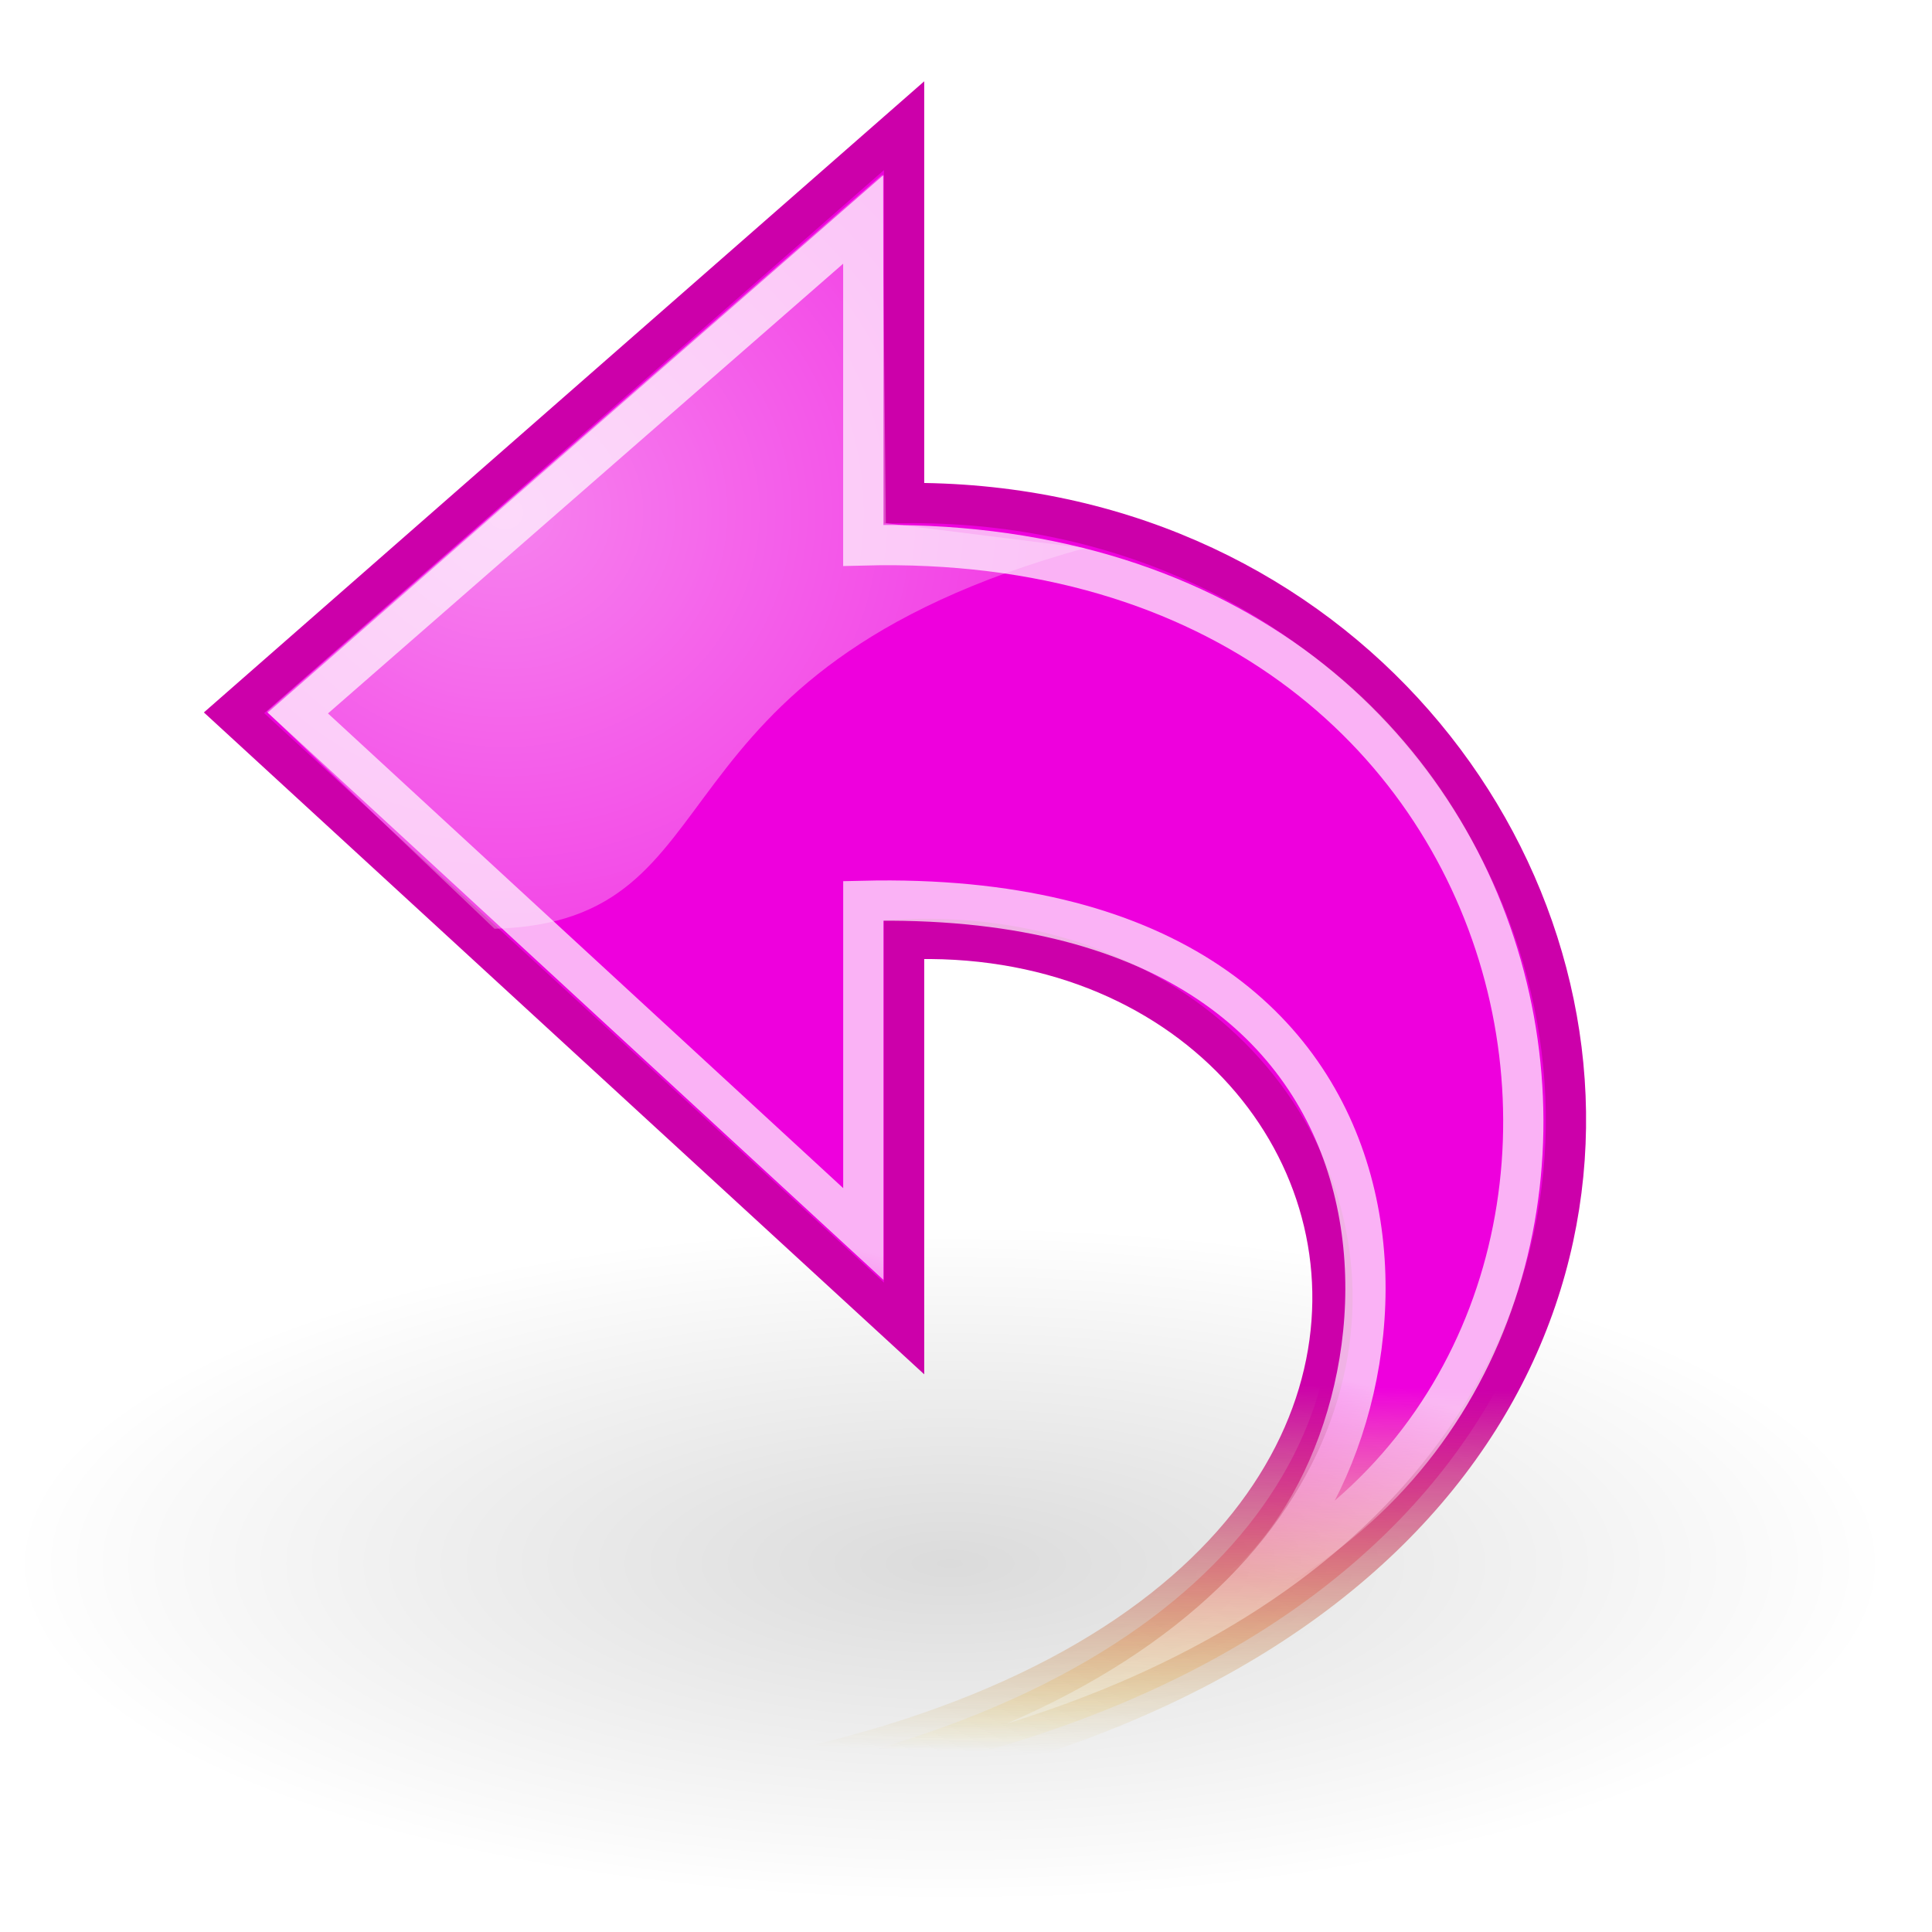
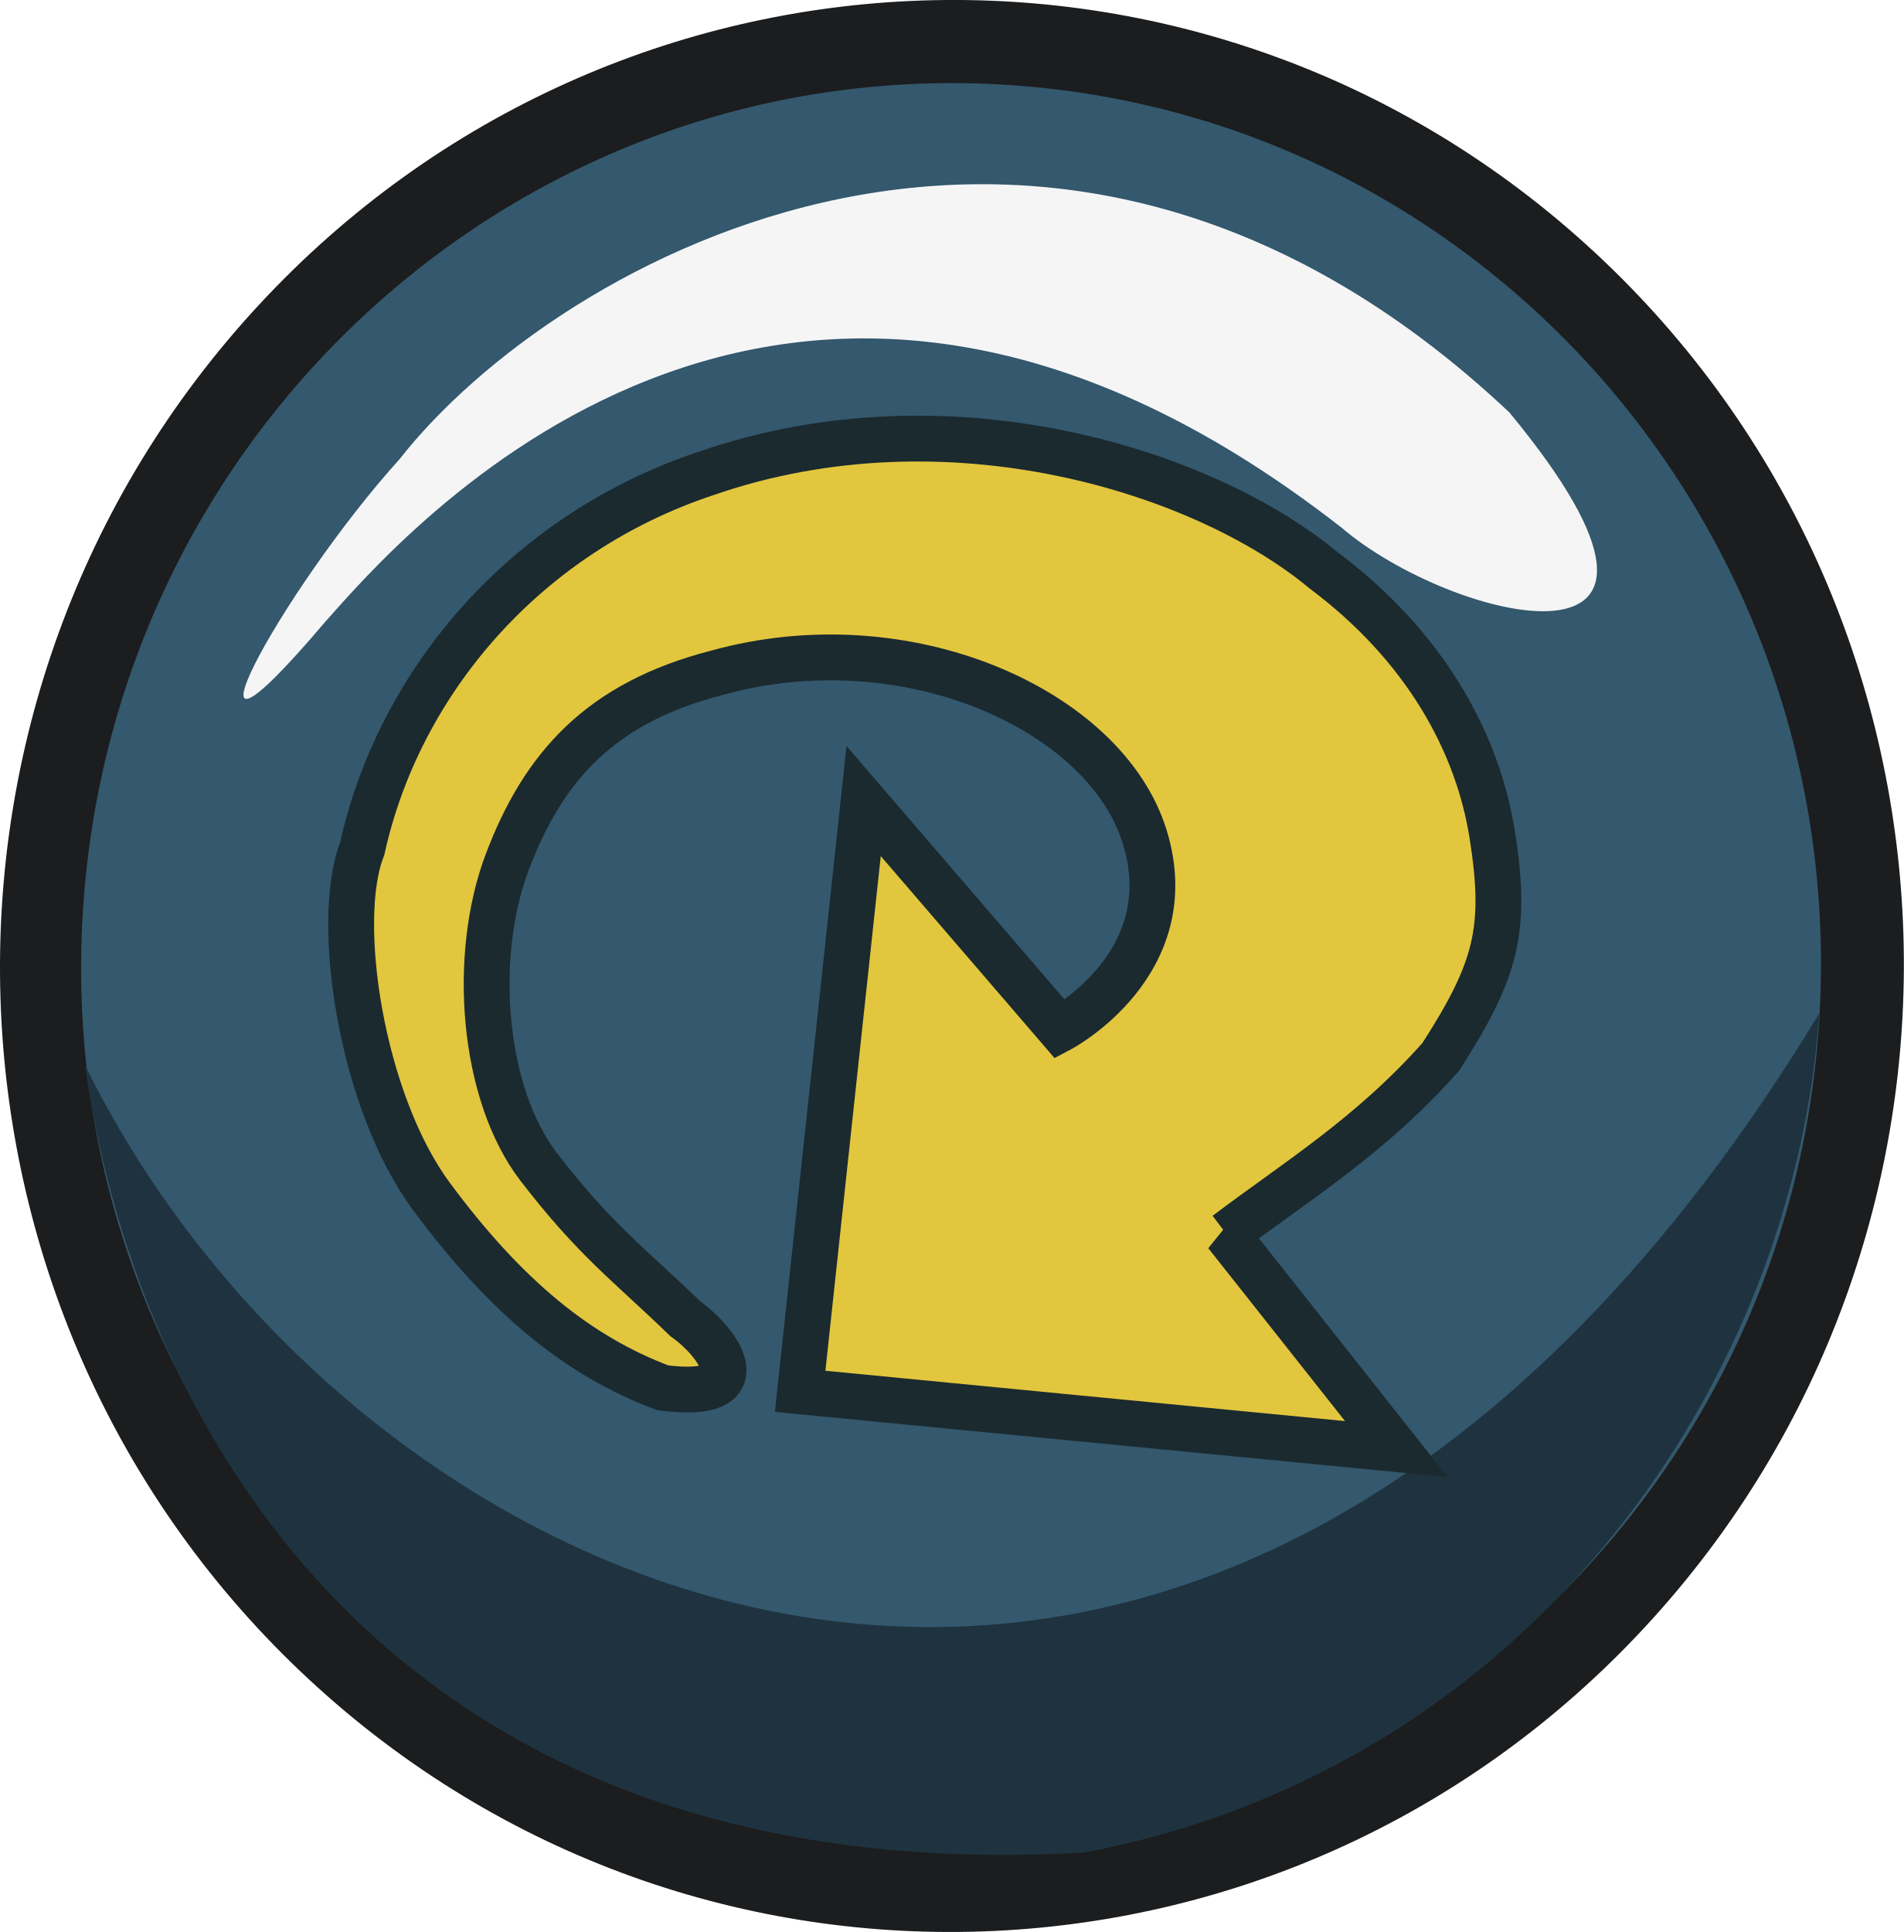
- <svg xmlns="http://www.w3.org/2000/svg" xmlns:xlink="http://www.w3.org/1999/xlink" version="1.1" width="48" height="48" id="svg11300">
-   <defs id="defs3">
-     <linearGradient id="linearGradient2326">
-       <stop id="stop2328" style="stop-color:#ffffff;stop-opacity:1" offset="0" />
-       <stop id="stop2330" style="stop-color:#ffffff;stop-opacity:0" offset="1" />
-     </linearGradient>
-     <linearGradient id="linearGradient2316">
-       <stop id="stop2318" style="stop-color:#cc00aa;stop-opacity:1" offset="0" />
-       <stop id="stop2320" style="stop-color:#c4a000;stop-opacity:0" offset="1" />
-     </linearGradient>
-     <linearGradient id="linearGradient2308">
-       <stop id="stop2310" style="stop-color:#ee00dd;stop-opacity:1" offset="0" />
-       <stop id="stop2312" style="stop-color:#edd400;stop-opacity:0" offset="1" />
-     </linearGradient>
-     <linearGradient id="linearGradient8662">
-       <stop id="stop8664" style="stop-color:#000000;stop-opacity:1" offset="0" />
-       <stop id="stop8666" style="stop-color:#000000;stop-opacity:0" offset="1" />
-     </linearGradient>
-     <radialGradient cx="24.837" cy="36.421" r="15.645" fx="24.837" fy="36.421" id="radialGradient8668" xlink:href="#linearGradient8662" gradientUnits="userSpaceOnUse" gradientTransform="matrix(1,0,0,0.536723,0,16.87306)" />
-     <linearGradient id="linearGradient2187">
-       <stop id="stop2189" style="stop-color:#ffffff;stop-opacity:1" offset="0" />
-       <stop id="stop2191" style="stop-color:#ffffff;stop-opacity:0" offset="1" />
-     </linearGradient>
-     <linearGradient x1="17.061" y1="11.395" x2="12.624" y2="12.584" id="linearGradient1764" xlink:href="#linearGradient2187" gradientUnits="userSpaceOnUse" gradientTransform="matrix(0,-1.171926,-1.171926,0,46.1744,54.10111)" />
-     <linearGradient x1="26.5" y1="34.25" x2="26.25" y2="43.572" id="linearGradient2314" xlink:href="#linearGradient2308" gradientUnits="userSpaceOnUse" />
-     <linearGradient x1="26.5" y1="34.25" x2="26.25" y2="43.572" id="linearGradient2322" xlink:href="#linearGradient2316" gradientUnits="userSpaceOnUse" />
-     <radialGradient cx="15.094" cy="13.283" r="10.165" fx="15.094" fy="13.283" id="radialGradient2332" xlink:href="#linearGradient2326" gradientUnits="userSpaceOnUse" gradientTransform="matrix(2.496031,0,0,2.300689,-25.12402,-17.82636)" />
-   </defs>
-   <g id="layer1">
-     <path d="m 40.482,36.421 a 15.645,8.397 0 1 1 -31.289,0 15.645,8.397 0 1 1 31.289,0 z" transform="matrix(-1.489736,0,0,-1.001252,60.60436,75.3126)" id="path8660" style="opacity:0.141;color:#000000;fill:url(#radialGradient8668);fill-opacity:1;fill-rule:evenodd;stroke:none;stroke-width:1;marker:none;visibility:visible;display:inline;overflow:visible" />
-     <path d="M 9.582,45.034 C 49.608,46.356 43.282,12.294 22.462,12.498 l 0,-9.375 L 5.814,17.709 22.462,33.006 c 0,0 0,-9.668 0,-9.668 14.063,-0.586 18.178,21.433 -12.88,21.696 z" id="path1432" style="color:#000000;fill:url(#linearGradient2314);fill-opacity:1;fill-rule:nonzero;stroke:url(#linearGradient2322);stroke-width:1;stroke-linecap:butt;stroke-linejoin:miter;stroke-miterlimit:4;stroke-opacity:1;stroke-dasharray:none;stroke-dashoffset:0;marker:none;visibility:visible;display:block;overflow:visible" />
-     <path d="m 31.032,39.316 c 11.723,-6.08 8.188,-26.228 -9.584,-25.766 l 0,-8.099 c 0,0 -14.048,12.264 -14.048,12.264 L 21.449,30.659 c 0,0 0,-8.278 0,-8.278 14.84,-0.348 14.16,12.758 9.584,16.935 z" id="path2177" style="opacity:0.699;color:#000000;fill:none;stroke:url(#linearGradient1764);stroke-width:1;stroke-linecap:butt;stroke-linejoin:miter;stroke-miterlimit:10;stroke-opacity:1;stroke-dasharray:none;stroke-dashoffset:0;marker:none;visibility:visible;display:block;overflow:visible" />
-     <path d="m 6.629,17.683 5.657,5.392 c 6.276,-0.177 3.447,-6.364 14.672,-9.458 L 22.009,12.998 21.92,4.336 6.629,17.683 z" id="path2324" style="opacity:0.511;color:#000000;fill:url(#radialGradient2332);fill-opacity:1;fill-rule:evenodd;stroke:none;stroke-width:1;marker:none;visibility:visible;display:inline;overflow:visible" />
+ <svg xmlns="http://www.w3.org/2000/svg" version="1.1" width="368.538" height="373.947" id="svg4183">
+   <defs id="defs4185" />
+   <g transform="translate(-197.475,-363.9595)" id="layer1">
+     <g transform="matrix(16.60601,0,0,16.60601,-2819.452,-15584.588)" id="g4315">
+       <g transform="translate(1.241509,-0.3103767)" id="g4124">
+         <path d="m 258.491,577.834 a 106.604,106.604 0 1 1 -213.208,0 106.604,106.604 0 1 1 213.208,0 z" transform="matrix(0.0758666,0.07218654,-0.07126829,0.07710007,221.1899,916.4624)" id="path7980-7-2-8-8" style="fill:#1b1d1e;fill-opacity:1;stroke:none" />
+         <path d="m 574.286,384.505 a 175,175 0 1 1 -350,0 175,175 0 1 1 350,0 z" transform="matrix(0.05785081,0.00328328,-0.00333179,0.05870548,169.7035,948.0935)" id="path6247-5-8-3-9-5" style="fill:#34586d;fill-opacity:1;stroke:none" />
+         <path d="m 196.067,966.863 c 1.282,1.106 4.67,1.938 1.963,-1.337 -5.347,-5.037 -11.103,-1.795 -12.936,0.543 -1.396,1.544 -2.817,4.197 -0.864,1.893 0.845,-0.945 5.285,-6.209 11.836,-1.099 z" id="path4739-6-6-7" style="fill:#f5f5f6;fill-opacity:1;stroke:none" />
+         <path d="m 181.425,973.131 c 3.185,6.499 13.195,10.972 20.217,-0.6 -0.289,4.239 -3.316,8.778 -8.563,9.78 -8.271,0.472 -11.104,-5.247 -11.654,-9.18 z" id="path4741-4-4-3" style="fill:#1e333f;fill-opacity:1;stroke:none" />
+       </g>
+       <path d="m 195.973,974.792 c 0.82,-0.62 1.678,-1.141 2.498,-2.065 0.654,-1.015 0.773,-1.486 0.602,-2.58 -0.171,-1.094 -0.791,-2.212 -1.972,-3.095 -1.37,-1.138 -4.352,-2.109 -7.193,-1.126 -2.101,0.697 -3.578,2.425 -4.008,4.371 -0.333,0.841 -0.012,2.952 0.805,4.055 0.867,1.171 1.712,1.863 2.698,2.232 1.134,0.146 0.661,-0.522 0.261,-0.806 -0.667,-0.645 -1.05,-0.914 -1.707,-1.768 -0.657,-0.854 -0.783,-2.451 -0.369,-3.55 0.424,-1.124 1.094,-1.862 2.446,-2.21 2.211,-0.615 4.531,0.432 4.987,1.913 0.456,1.481 -0.988,2.242 -0.988,2.242 l -2.289,-2.66 -0.74,6.88 6.95,0.673 -1.983,-2.507 z" id="path3777-7-3-7" style="fill:#e2c63e;fill-opacity:1;stroke:#1b2a2f;stroke-width:0.534;stroke-linecap:butt;stroke-linejoin:miter;stroke-miterlimit:4;stroke-opacity:1;stroke-dasharray:none" />
+     </g>
  </g>
</svg>
